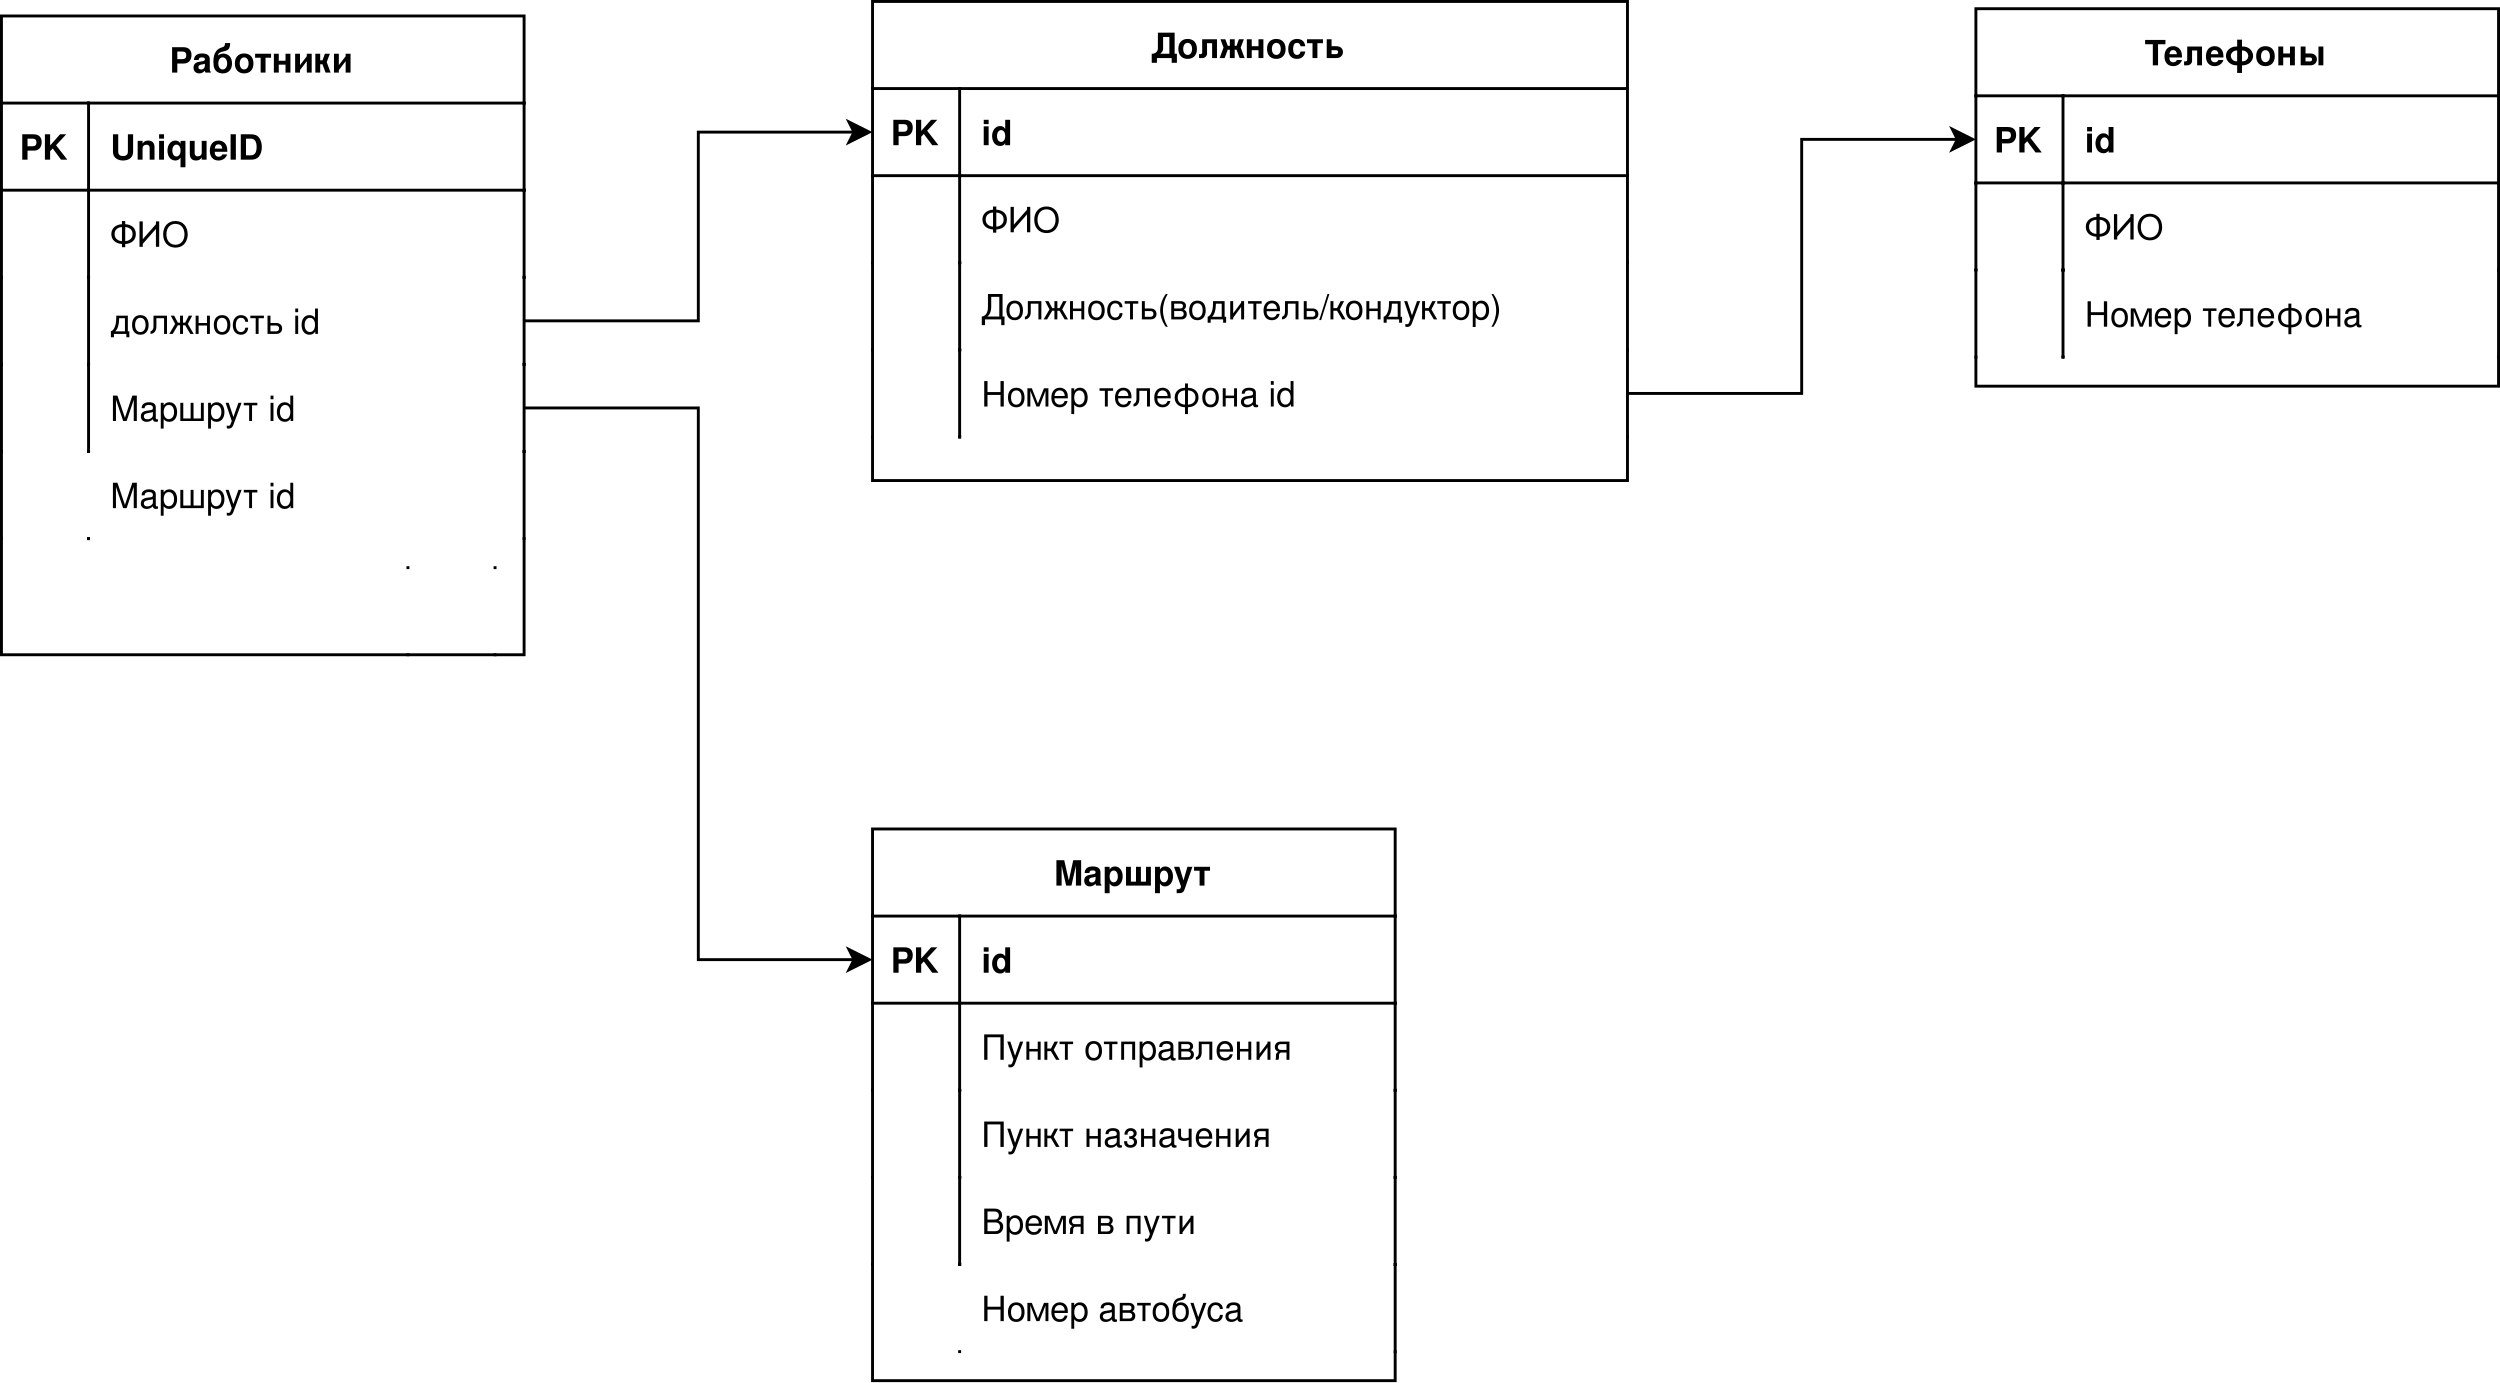
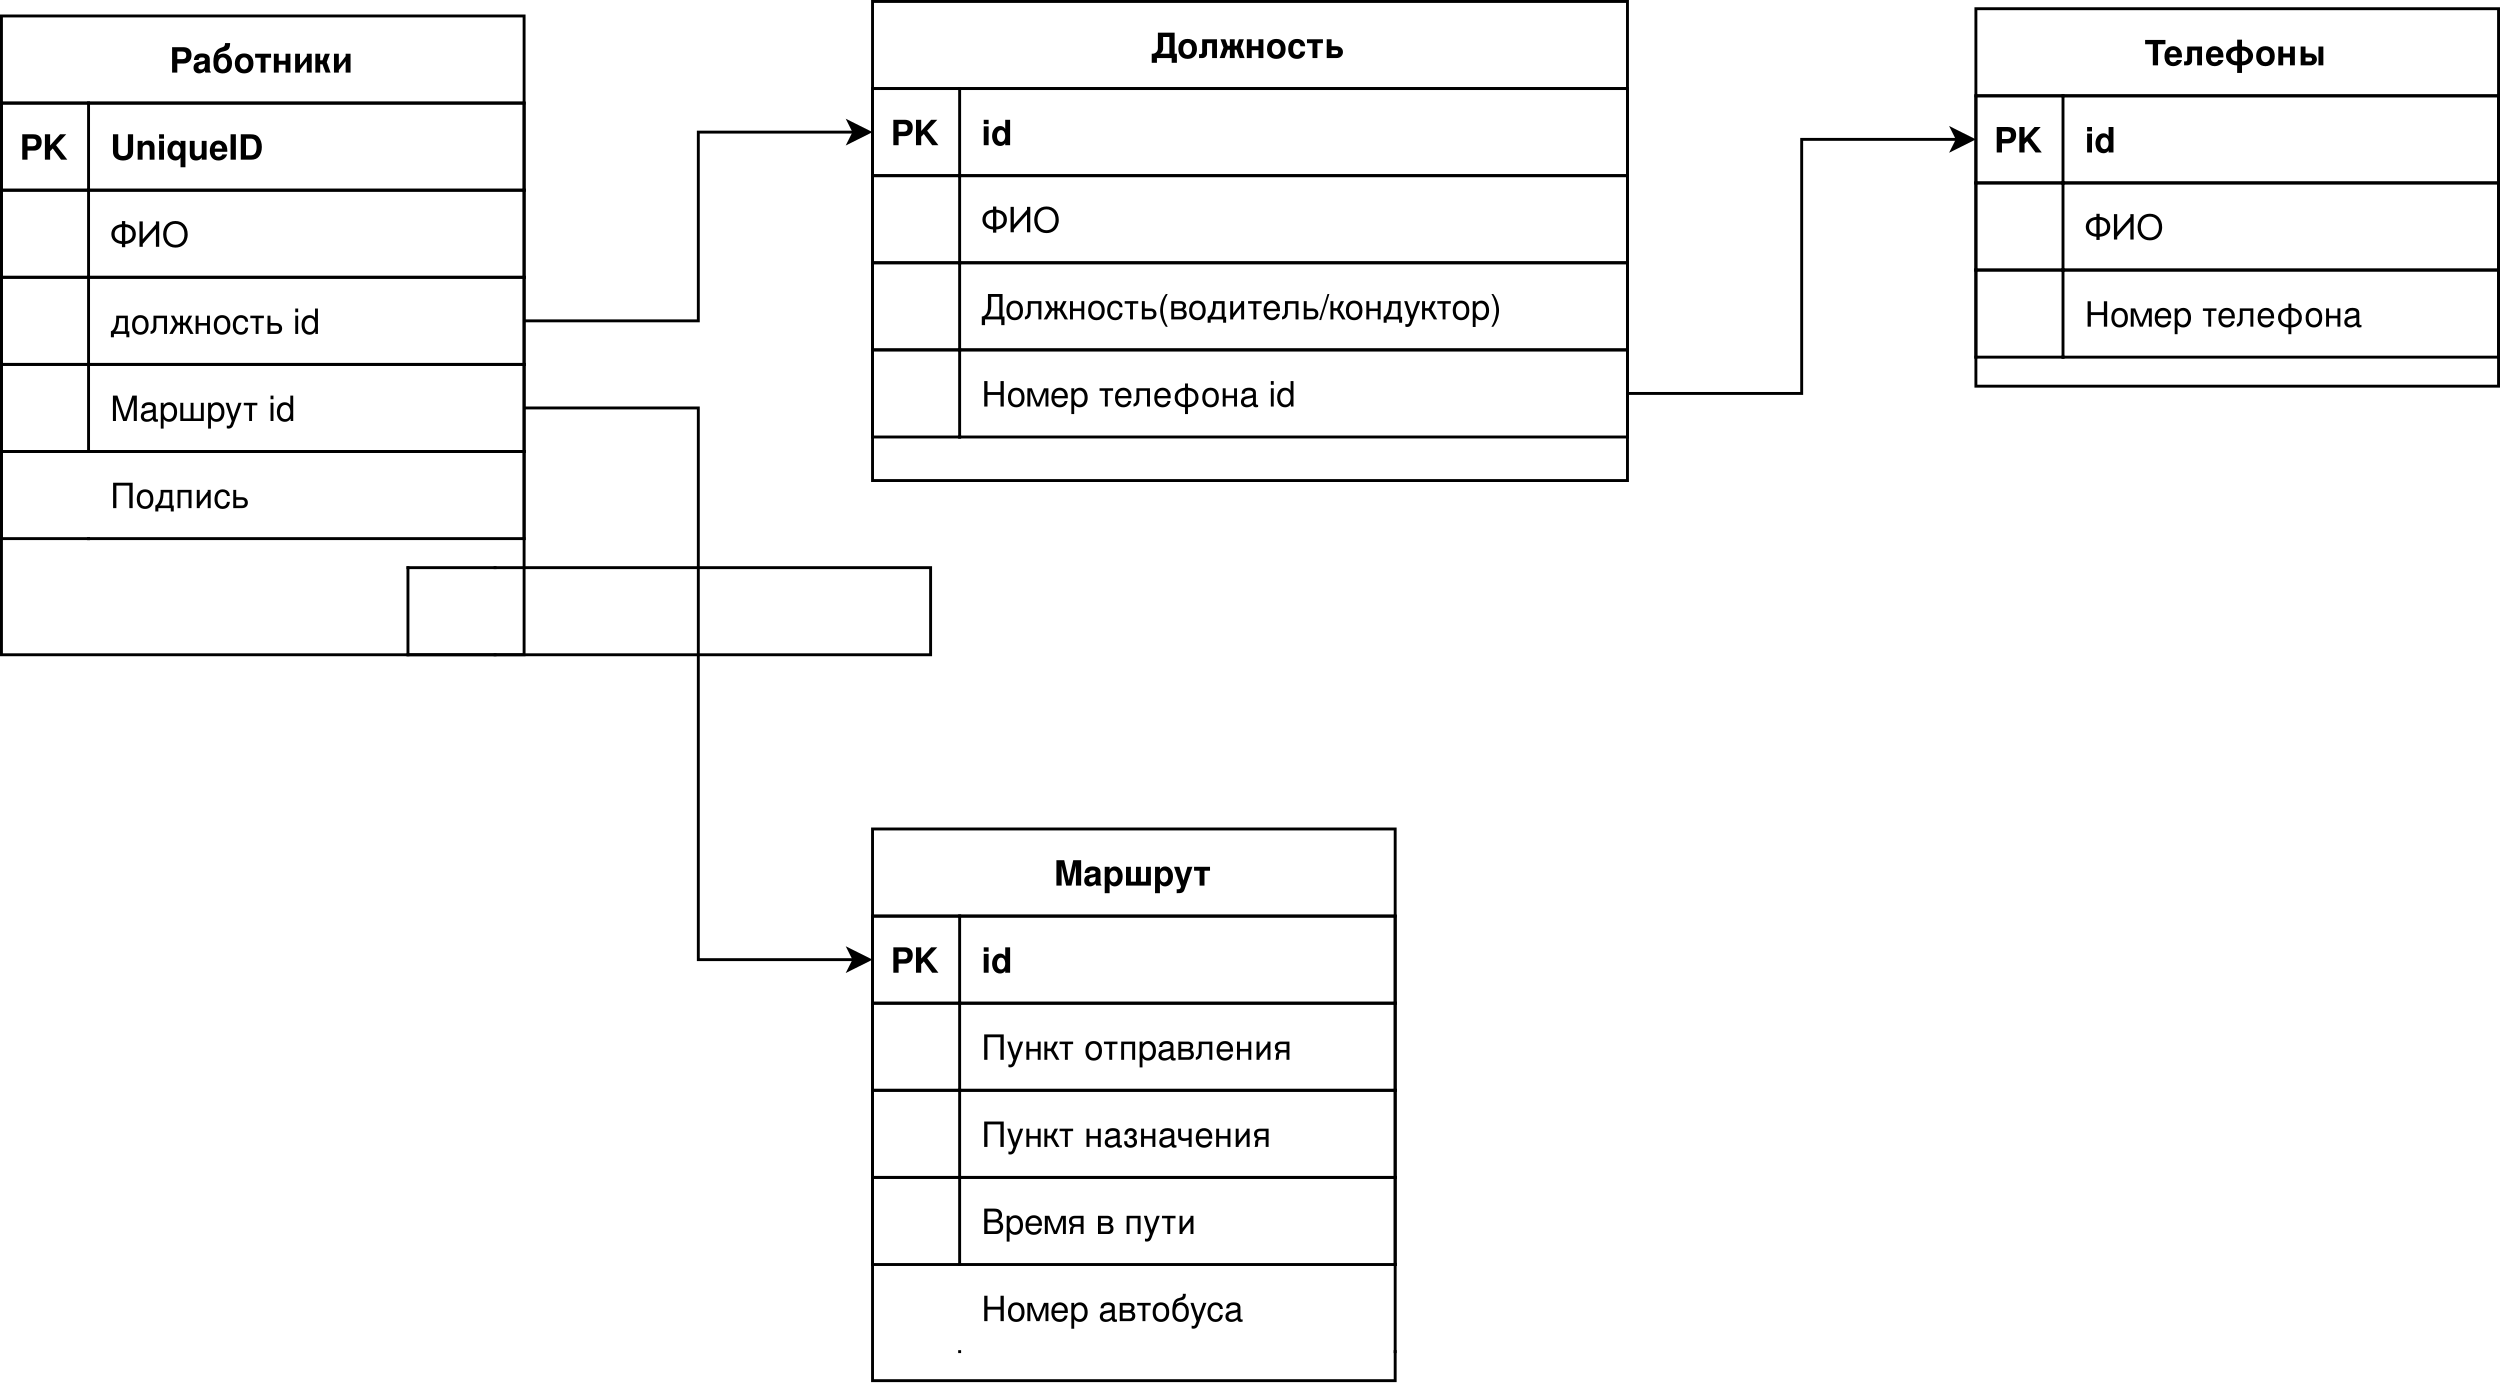
- <svg xmlns="http://www.w3.org/2000/svg" version="1.1" width="861px" height="476px" viewBox="-0.5 -0.5 861 476" content="&lt;mxfile host=&quot;app.diagrams.net&quot; modified=&quot;2022-08-01T07:47:21.988Z&quot; agent=&quot;5.0 (Windows NT 10.0; Win64; x64) AppleWebKit/537.36 (KHTML, like Gecko) Chrome/103.0.506.114 Safari/537.36 OPR/89.0.445.64&quot; etag=&quot;QPRzPo3Fln7cuq740pZa&quot; version=&quot;20.2.2&quot; type=&quot;device&quot;&gt;&lt;diagram id=&quot;9MJb9xuJyBZwta5_297J&quot; name=&quot;Страница 1&quot;&gt;7V1bc6M2FP41zLQPyXC3/Rh86S0700m2025fdrRGsWkx8mJ5Y++vr4QkLgbZJrHBRexkWHQQMuh80iedcyQ0a7za/RSD9fID8mGombq/06yJZpJ/+pD8RyV7Jhm4NhMs4sBnIiMTPAffIRfqXLoNfLgpZMQIhThYF4VzFEVwjgsyEMfotZjtBYXFX12DBSwJnucgLEv/DHy8ZNKhOcjkP8NgsRS/bLgjdmUFRGb+Jpsl8NFrTmRNNWscI4TZ2Wo3hiGtPFEv7L6Z5Gr6YDGM8Fk3fECfV18/T3d3wcdPD3+v/F/9f+94Kd9AuOUvrE107UGnR48djeQ41SaGNkyuepPkOEyOD/ycvSLei3ojb7umpxh8oSJvg0GMuXotnQiIwjAIIhgTgZGkwxCsN0GSnUmWQeg/gj3aYlGQSHkvwQ76T0y7NC9R9CMpjCZp4S+k8Gf+MPQyCINFRM7npK7oL3ox3JBneQQbzHPweoAxhjtpBRup2gjeIVpBHO9JFn7DncM1zaFu8+RrhhtjyGXLHGZShACO1UVadKZOcsI1WkO7Zlm7R/X0RPHpLVEcfKfaCXlt5nWXpF+DVQgiAnzgH4g8lDT0RAdBGI5RiKiCIxTBko5pJj9G648gXkDMBWsURDipB8cjf6Rmxvq9oznkWcckbWRp8kezx3iMog2OCZZoGZCo9BVStXoYrXmhIXwR5ce83un5F4QxWtUCgLQNlVHBUWCdiQLrWiCwSiD4/TcpDMjL4gCET6QrBdEiZEpLelaQKa1Cs5V1ndbvYcUfNk9Eqv0lTDrHZeD7MHqXPsxqfeQUYNWsf15YViu1SwMh6XcigEkD2Ub+pqTU9Dnfrme7pOc/ouDrFv4yaVnbovNleb3NGsyDaPHI7nQP4OA0BYedvHk6F4XHWcU1gA+nJ4OzyEC/Ihm4bZOBez4ImukcoB+I8i7PBI6aTDCoHtTb9DhKhu2j6a1zQiNAUI4Dhj0HtM4Bo7Y5YKQUBwzV5ABhPzsgAc8W1hxy9JKjm7PpMCuPIWw95DhmP6QUW0ggoxxbGBXWwZ4uGqYLw2ybL4waZsQOEIYh0UfnGaNsKEymCmPhCyBswI7D3LnFuUI9lpDhRD2aqJhv9jTxLpo4iiwxgeAE0b6HwagxrewCQQzUJAizekoxesOU4ljvoCnhLDYPnMWWU2rEqbU4r3fDda7Uis1+tN+EtzgX+3Gmu7gSB1frzIXWFfIXKzrgN8sD/tsfw1/ZV1x7TH9haNwMNsrRBD0ZXN70c4IMKtzFDZNBjaCBDozsGeoVZIKKsADFPcYyKKjHBL115waYoMJp3DATqGXjMVW18VQEB7zJxvNDcsHM3WaLVQPpOgJHFMeMQrPcgoJprnRbOBrY1fR29qv6j4oRkwSZyhGT+MmemNokpir3dLPMZNWwW3aAmSyJPrrOTFbZLpkw0yTHF2NBK4l72tSruCbNYJeIRtfU82LL4KQenVSEP/R0cj0v9uFqSaP1uFirhs2zC0RiKUokbkmr0F9A4VQgbWSJFigC4TSTejF9HCgacJbnESUKpdr5B2K85w0fbDGinQNehfwq0UW8/0volSY+0cS9I5KTXf7iRHQM7FnpAx5vZ+R90DaewyMvzmfwWPQg0hGfpOHGMAQ4+FZ8kMu3QsnqlTNpnEi84/22pkR8gWsVu1drcF+OMKjsX43rdbD98pMmIgwsiYXgZhakl21MHY8wsBRdhCJ2wOgjDE5CQbmoYbsPN2vCfHeCDFpfkG5XmHU6POmyFY01s6sXl6gcYSCDgnpM0Mea3QATtG5+s9WKNbMVjTWzq2PNLuzHUYpIaoeqdZRInLLi1bDsiro+adqVzT6bMe061buNnrvCuDfqlhaNnbs3QOpcu7xOa8zflB68vc+m69z4JqOOcruMMuCrN35zyrM11W26MiioNwDr9xhtYiZ/ggxat+k6iu0yqug2o051pMZolovXnxSi9k299C2BmRjpp98bMIsz/Pz3BkjO2a1TTTPYUo9a+tiRG6CW1o3EjlqblzqKBo6IIUxtapnkiGRQlJBsg55UjqFKOVJx+xiUGyCV9nc4dWsYMTvAKq6iQSiuZIdTMzcHcYQDktGCmJLwk1nBIzE5+uWzTlKHDDrqUYddUrwavkaxKfhJX6PMKtqMr9GVGCeOhxnkjRD5fQbYZxDTpm90PczgaCM3BTeL7xwO1Gn1ku0x+j2yT632NIuYqVzt+X/DDElmn29l2bOP4FrT/wA=&lt;/diagram&gt;&lt;/mxfile&gt;">
+ <svg xmlns="http://www.w3.org/2000/svg" host="65bd71144e" version="1.1" width="861px" height="476px" viewBox="-0.5 -0.5 861 476" content="&lt;mxfile&gt;&lt;diagram id=&quot;9MJb9xuJyBZwta5_297J&quot; name=&quot;Страница 1&quot;&gt;7V1bc6M2FP41zLQPyZibL4/Bl+0lO9NJttNuX3a0RrZpMfJieWPvr68EEsYWdkSCDRaayRB0kAXoO9InnXMkDHu43H6IwWrxEfkwNKyOvzXskWFZ5qDXI/+oZJdK3J6TCuZx4LNMe8Fz8AMyYYdJN4EP1wcZMUIhDlaHwimKIjjFBzIQx+jlMNsMhYd3XYE5FATPUxCK0r8CHy9Sad/q7eW/wGC+4Hc2u4P0yhLwzOxN1gvgo5ecyB4b9jBGCKdny+0QhrTyeL2kv5ucuJo9WAwjLPWDj+jL8tuX8fYu+PT54Z+l/5v/3x0r5TsIN+yFjVHHeOjQo5cezeQ4Nkam0U+ueqPk2E+OD+w8fUW84/VG3nZFTzH4SkXeGoMYM3jtDhEQwDAIIhgTgZmkwxCs1kGSPZUsgtB/BDu0wbwgnvJmwRb6Tym6NC8B+pEURpO08Bkp/Jk9DL0MwmAekfMpqSt6Ry+Ga/Isj2CNWQ6xNnnVwBjDbU7EavcDREuI4x3Jwq7euQxppuoOS77s9cbsM9kipzOZhgCmq/Os6D2c5IQhWgJdS0T3LE5PVD+9BYqDHxSdkNVmHrsk/RIsQxARxQf+kchDSUNPMAjCcIhCRAGOUAQFjGkmP0arTyCeQ8wEKxREOKkH1yN/pGaGnXvXcMmzDkna3KfJH80e4yGK1jgmukTLgATSF0hh9TBasUJDOOPlx6ze6flXhDFanlaAcw3mda1gWmBLaoF9KSWwBSX44/eTakDeHwcgfCJdKYjmYQpa0rOCPWgFyBbWdVa/xxV/3DwRqc5ZmHSOi8D3YSSPhyWNRw4Au2T9s8L2tVK6NBCSficCmDSQTeSvBVCz53w7zo6A859R8G0Dfx3VjDbvfNO83noFpkE0f0x/2T1SB/da6rA93TzdStVDqrgr6IeryUCKDDoXJINu3WTQlVeC63QO0A94ee9kAlcaDNWZoFc8qHfocZAM2wfjpnPCVRShdRzQ1xxQOwcM6uaAgboc0JcGQ3UO4PazIxLwHG7NIUcvOXZzNp3UymNyWw85DtMbqcsW8irTOrYwC6yDmi6uTBemVTdfmCXMiLdGGKY8HsozhmgoTKYKQ+4LIGyQHvu5c5txheIsUUJP2kcTBfNNTRPyNFFWs/gEghFE/R4Gs8S08uYIoicNj+oEYRVPKQZvmFKc6x2MVjiLrSNnse0KjTizFudxN7vuhVqxpUf7lXuLsybzHndxoR5crDPnqKvqL9YD/qwqxAF/88fwVfqKqxjTV6wajdENMZpAk8E7TT/lyaDAXXxlMigRNHBrI/tMxTUTWAVhAW3yGJdQhfYxgbbuNIAJCpzGV2YChW08lrbxZFVREBzwJhvPT8kFK/czh68ayNYRuLy41Cg0yS0oGOdKd7ijIb2a/Ty9a+dnlYlJXjNbR0z8lpqY6iSmIvf0dZnJLmG3vDVmsuXxUJ2ZbNEumTDTKMcXQ04riXva6hRxTZbBEYimYyjuxS6hTu2jk4LwB00nl/NiH6+WNGuPi7VL2DxvjkhsaXyUJ5KugCr055A7FUgbWaA5ikA43ku9mD4O5A14n+cRJYBSdP6FGO9YwwcbjGjngJchu0rgiXd/c1xp4jNN3Ls8OdrmL454x3Cypa3RJp7CM+/JJuyYdxgnx3ysQFoJZxUjhiHAwXd48BjVt8ITq1ckaZxIvPP9ttGK+IKufdi92r17McKgsH81L9fB6uUnlUcY2PIWgsYsSBdtTCpFGNh6EUq2JF000TR/flVhhEEJVWhd1LCjw80qN9+VJ4PaF6Q7BWYdVSZdjvyoTXkmKF5c0poIgxKq0D4m0LFmDWCC2s1vjsKxZo6ONcuqojjWrGI/jrpEUkWomqJE4orAK2nZ5VX7qmmXzz8bYtp1i3cblV1hrI26wqIx2b0BMuda9ZiWmL+1evBWwqbryitGU2y6rtq7jGZarsdvrjhba5VNt4QqtG8ApvcYrXwmX54MarfpuirvMqq3Gc2qojhSYzDJxeuPDqL2rY7wLYEJH+ln3xuwDmf4+e8NkJyTplPNdXSrfdSiY0caQC21G4ldhTcvdXXgSLZNecHaHilqGeWIpHcoIdl6bSQVHYNyWs10DEoDSKX+HU67JYyYt8YqXXk8lGeVEzucWrk5iMsdkCkt8CkJO5kceCRGZ798dvvUUUJ12kcdjgC8kr5GvvHtq75GbhdtiK+xe8I4cT7MIG+EyO8zkH4GMWv6plJhBmUbucW5mX/nsNeeVn9ie4yJsM/FJDe9MF/Z9lRtdck2FTi30PPW1IUk919uTbPvv39rj/8H&lt;/diagram&gt;&lt;/mxfile&gt;">
  <defs>
    <clipPath id="mx-clip-0-35-30-30-0">
      <rect x="0" y="35" width="30" height="30" />
    </clipPath>
    <clipPath id="mx-clip-36-35-144-30-0">
      <rect x="36" y="35" width="144" height="30" />
    </clipPath>
    <clipPath id="mx-clip-36-65-144-30-0">
      <rect x="36" y="65" width="144" height="30" />
    </clipPath>
    <clipPath id="mx-clip-36-95-144-30-0">
      <rect x="36" y="95" width="144" height="30" />
    </clipPath>
    <clipPath id="mx-clip-36-125-144-30-0">
      <rect x="36" y="125" width="144" height="30" />
    </clipPath>
    <clipPath id="mx-clip-300-30-30-30-0">
      <rect x="300" y="30" width="30" height="30" />
    </clipPath>
    <clipPath id="mx-clip-336-30-224-30-0">
      <rect x="336" y="30" width="224" height="30" />
    </clipPath>
    <clipPath id="mx-clip-336-60-224-30-0">
      <rect x="336" y="60" width="224" height="30" />
    </clipPath>
    <clipPath id="mx-clip-336-90-224-30-0">
      <rect x="336" y="90" width="224" height="30" />
    </clipPath>
    <clipPath id="mx-clip-336-120-224-30-0">
      <rect x="336" y="120" width="224" height="30" />
    </clipPath>
    <clipPath id="mx-clip-680-33-30-30-0">
      <rect x="680" y="33" width="30" height="30" />
    </clipPath>
    <clipPath id="mx-clip-716-33-144-30-0">
      <rect x="716" y="33" width="144" height="30" />
    </clipPath>
    <clipPath id="mx-clip-716-63-144-30-0">
      <rect x="716" y="63" width="144" height="30" />
    </clipPath>
    <clipPath id="mx-clip-716-93-144-30-0">
      <rect x="716" y="93" width="144" height="30" />
    </clipPath>
    <clipPath id="mx-clip-300-315-30-30-0">
      <rect x="300" y="315" width="30" height="30" />
    </clipPath>
    <clipPath id="mx-clip-336-315-144-30-0">
      <rect x="336" y="315" width="144" height="30" />
    </clipPath>
    <clipPath id="mx-clip-336-345-144-30-0">
      <rect x="336" y="345" width="144" height="30" />
    </clipPath>
    <clipPath id="mx-clip-336-375-144-30-0">
      <rect x="336" y="375" width="144" height="30" />
    </clipPath>
    <clipPath id="mx-clip-336-405-144-30-0">
      <rect x="336" y="405" width="144" height="30" />
    </clipPath>
    <clipPath id="mx-clip-336-435-144-30-0">
      <rect x="336" y="435" width="144" height="30" />
    </clipPath>
    <clipPath id="mx-clip-36-155-144-30-0">
      <rect x="36" y="155" width="144" height="30" />
    </clipPath>
  </defs>
  <g>
    <path d="M 0 35 L 0 5 L 180 5 L 180 35" fill="rgb(255, 255, 255)" stroke="rgb(0, 0, 0)" stroke-miterlimit="10" pointer-events="all" />
    <path d="M 0 35 L 0 225 L 180 225 L 180 35" fill="none" stroke="rgb(0, 0, 0)" stroke-miterlimit="10" pointer-events="none" />
    <path d="M 0 35 L 180 35" fill="none" stroke="rgb(0, 0, 0)" stroke-miterlimit="10" pointer-events="none" />
    <path d="M 30 35 L 30 65 L 30 95 L 30 125 L 30 155" fill="none" stroke="rgb(0, 0, 0)" stroke-miterlimit="10" pointer-events="none" />
    <g fill="rgb(0, 0, 0)" font-family="Helvetica" font-weight="bold" pointer-events="none" text-anchor="middle" font-size="12px">
-       <text x="89.5" y="24.5">Работники</text>
-     </g>
-     <path d="M 0 35 M 180 35 M 180 65 L 0 65" fill="none" stroke="rgb(0, 0, 0)" stroke-linecap="square" stroke-miterlimit="10" pointer-events="none" />
+       <text x="89.5" y="24.5">
+                 Работники
+             </text>
+     </g>
+     <rect x="0" y="35" width="180" height="30" fill="none" stroke="rgb(0, 0, 0)" pointer-events="none" />
    <path d="M 0 35 M 30 35 M 30 65 M 0 65" fill="none" stroke="rgb(0, 0, 0)" stroke-linecap="square" stroke-miterlimit="10" pointer-events="none" />
    <g fill="rgb(0, 0, 0)" font-family="Helvetica" font-weight="bold" pointer-events="none" clip-path="url(#mx-clip-0-35-30-30-0)" text-anchor="middle" font-size="12px">
-       <text x="14.5" y="54.5">PK</text>
+       <text x="14.5" y="54.5">
+                 PK
+             </text>
    </g>
    <path d="M 30 35 M 180 35 M 180 65 M 30 65" fill="none" stroke="rgb(0, 0, 0)" stroke-linecap="square" stroke-miterlimit="10" pointer-events="none" />
    <g fill="rgb(0, 0, 0)" font-family="Helvetica" font-weight="bold" text-decoration="underline" pointer-events="none" clip-path="url(#mx-clip-36-35-144-30-0)" font-size="12px">
-       <text x="37.5" y="54.5">UniqueID</text>
-     </g>
+       <text x="37.5" y="54.5">
+                 UniqueID
+             </text>
+     </g>
+     <rect x="0" y="65" width="180" height="30" fill="none" stroke="rgb(0, 0, 0)" pointer-events="none" />
    <path d="M 0 65 M 30 65 M 30 95 M 0 95" fill="none" stroke="rgb(0, 0, 0)" stroke-linecap="square" stroke-miterlimit="10" pointer-events="none" />
    <path d="M 30 65 M 180 65 M 180 95 M 30 95" fill="none" stroke="rgb(0, 0, 0)" stroke-linecap="square" stroke-miterlimit="10" pointer-events="none" />
    <g fill="rgb(0, 0, 0)" font-family="Helvetica" pointer-events="none" clip-path="url(#mx-clip-36-65-144-30-0)" font-size="12px">
-       <text x="37.5" y="84.5">ФИО</text>
-     </g>
+       <text x="37.5" y="84.5">
+                 ФИО
+             </text>
+     </g>
+     <rect x="0" y="95" width="180" height="30" fill="none" stroke="rgb(0, 0, 0)" pointer-events="none" />
    <path d="M 0 95 M 30 95 M 30 125 M 0 125" fill="none" stroke="rgb(0, 0, 0)" stroke-linecap="square" stroke-miterlimit="10" pointer-events="none" />
    <path d="M 30 95 M 180 95 M 180 125 M 30 125" fill="none" stroke="rgb(0, 0, 0)" stroke-linecap="square" stroke-miterlimit="10" pointer-events="none" />
    <g fill="rgb(0, 0, 0)" font-family="Helvetica" pointer-events="none" clip-path="url(#mx-clip-36-95-144-30-0)" font-size="12px">
-       <text x="37.5" y="114.5">должность id</text>
-     </g>
+       <text x="37.5" y="114.5">
+                 должность id
+             </text>
+     </g>
+     <rect x="0" y="125" width="180" height="30" fill="none" stroke="rgb(0, 0, 0)" pointer-events="none" />
    <path d="M 0 125 M 30 125 M 30 155 M 0 155" fill="none" stroke="rgb(0, 0, 0)" stroke-linecap="square" stroke-miterlimit="10" pointer-events="none" />
    <path d="M 30 125 M 180 125 M 180 155 M 30 155" fill="none" stroke="rgb(0, 0, 0)" stroke-linecap="square" stroke-miterlimit="10" pointer-events="none" />
    <g fill="rgb(0, 0, 0)" font-family="Helvetica" pointer-events="none" clip-path="url(#mx-clip-36-125-144-30-0)" font-size="12px">
-       <text x="37.5" y="144.5">Маршрут id</text>
-     </g>
+       <text x="37.5" y="144.5">
+                 Маршрут id
+             </text>
+     </g>
+     <rect x="140" y="195" width="180" height="30" fill="none" stroke="rgb(0, 0, 0)" pointer-events="none" />
    <path d="M 140 195 M 170 195 M 170 225 M 140 225" fill="none" stroke="rgb(0, 0, 0)" stroke-linecap="square" stroke-miterlimit="10" pointer-events="none" />
    <path d="M 300 30 L 300 0 L 560 0 L 560 30" fill="rgb(255, 255, 255)" stroke="rgb(0, 0, 0)" stroke-miterlimit="10" pointer-events="none" />
    <path d="M 300 30 L 300 165 L 560 165 L 560 30" fill="none" stroke="rgb(0, 0, 0)" stroke-miterlimit="10" pointer-events="none" />
    <path d="M 300 30 L 560 30" fill="none" stroke="rgb(0, 0, 0)" stroke-miterlimit="10" pointer-events="none" />
    <path d="M 330 30 L 330 60 L 330 90 L 330 120 L 330 150" fill="none" stroke="rgb(0, 0, 0)" stroke-miterlimit="10" pointer-events="none" />
    <g fill="rgb(0, 0, 0)" font-family="Helvetica" font-weight="bold" pointer-events="none" text-anchor="middle" font-size="12px">
-       <text x="429.5" y="19.5">Должность</text>
-     </g>
-     <path d="M 300 30 M 560 30 M 560 60 L 300 60" fill="none" stroke="rgb(0, 0, 0)" stroke-linecap="square" stroke-miterlimit="10" pointer-events="none" />
+       <text x="429.5" y="19.5">
+                 Должность
+             </text>
+     </g>
+     <rect x="300" y="30" width="260" height="30" fill="none" stroke="rgb(0, 0, 0)" pointer-events="none" />
    <path d="M 300 30 M 330 30 M 330 60 M 300 60" fill="none" stroke="rgb(0, 0, 0)" stroke-linecap="square" stroke-miterlimit="10" pointer-events="none" />
    <g fill="rgb(0, 0, 0)" font-family="Helvetica" font-weight="bold" pointer-events="none" clip-path="url(#mx-clip-300-30-30-30-0)" text-anchor="middle" font-size="12px">
-       <text x="314.5" y="49.5">PK</text>
+       <text x="314.5" y="49.5">
+                 PK
+             </text>
    </g>
    <path d="M 330 30 M 560 30 M 560 60 M 330 60" fill="none" stroke="rgb(0, 0, 0)" stroke-linecap="square" stroke-miterlimit="10" pointer-events="none" />
    <g fill="rgb(0, 0, 0)" font-family="Helvetica" font-weight="bold" text-decoration="underline" pointer-events="none" clip-path="url(#mx-clip-336-30-224-30-0)" font-size="12px">
-       <text x="337.5" y="49.5">id</text>
-     </g>
+       <text x="337.5" y="49.5">
+                 id
+             </text>
+     </g>
+     <rect x="300" y="60" width="260" height="30" fill="none" stroke="rgb(0, 0, 0)" pointer-events="none" />
    <path d="M 300 60 M 330 60 M 330 90 M 300 90" fill="none" stroke="rgb(0, 0, 0)" stroke-linecap="square" stroke-miterlimit="10" pointer-events="none" />
    <path d="M 330 60 M 560 60 M 560 90 M 330 90" fill="none" stroke="rgb(0, 0, 0)" stroke-linecap="square" stroke-miterlimit="10" pointer-events="none" />
    <g fill="rgb(0, 0, 0)" font-family="Helvetica" pointer-events="none" clip-path="url(#mx-clip-336-60-224-30-0)" font-size="12px">
-       <text x="337.5" y="79.5">ФИО</text>
-     </g>
+       <text x="337.5" y="79.5">
+                 ФИО
+             </text>
+     </g>
+     <rect x="300" y="90" width="260" height="30" fill="none" stroke="rgb(0, 0, 0)" pointer-events="none" />
    <path d="M 300 90 M 330 90 M 330 120 M 300 120" fill="none" stroke="rgb(0, 0, 0)" stroke-linecap="square" stroke-miterlimit="10" pointer-events="none" />
    <path d="M 330 90 M 560 90 M 560 120 M 330 120" fill="none" stroke="rgb(0, 0, 0)" stroke-linecap="square" stroke-miterlimit="10" pointer-events="none" />
    <g fill="rgb(0, 0, 0)" font-family="Helvetica" pointer-events="none" clip-path="url(#mx-clip-336-90-224-30-0)" font-size="12px">
-       <text x="337.5" y="109.5">Должность(водитель/кондуктор)</text>
-     </g>
+       <text x="337.5" y="109.5">
+                 Должность(водитель/кондуктор)
+             </text>
+     </g>
+     <rect x="300" y="120" width="260" height="30" fill="none" stroke="rgb(0, 0, 0)" pointer-events="none" />
    <path d="M 300 120 M 330 120 M 330 150 M 300 150" fill="none" stroke="rgb(0, 0, 0)" stroke-linecap="square" stroke-miterlimit="10" pointer-events="none" />
    <path d="M 330 120 M 560 120 M 560 150 M 330 150" fill="none" stroke="rgb(0, 0, 0)" stroke-linecap="square" stroke-miterlimit="10" pointer-events="none" />
    <g fill="rgb(0, 0, 0)" font-family="Helvetica" pointer-events="none" clip-path="url(#mx-clip-336-120-224-30-0)" font-size="12px">
-       <text x="337.5" y="139.5">Номер телефона id</text>
-     </g>
+       <text x="337.5" y="139.5">
+                 Номер телефона id
+             </text>
+     </g>
+     <rect x="0" y="155" width="180" height="30" fill="none" stroke="rgb(0, 0, 0)" pointer-events="none" />
    <path d="M 0 155 M 30 155 M 30 185 M 0 185" fill="none" stroke="rgb(0, 0, 0)" stroke-linecap="square" stroke-miterlimit="10" pointer-events="none" />
    <path d="M 180 110 L 240 110 L 240 45 L 293.63 45" fill="none" stroke="rgb(0, 0, 0)" stroke-miterlimit="10" pointer-events="none" />
    <path d="M 298.88 45 L 291.88 48.5 L 293.63 45 L 291.88 41.5 Z" fill="rgb(0, 0, 0)" stroke="rgb(0, 0, 0)" stroke-miterlimit="10" pointer-events="none" />
    <path d="M 680 32.5 L 680 2.5 L 860 2.5 L 860 32.5" fill="rgb(255, 255, 255)" stroke="rgb(0, 0, 0)" stroke-miterlimit="10" pointer-events="none" />
    <path d="M 680 32.5 L 680 132.5 L 860 132.5 L 860 32.5" fill="none" stroke="rgb(0, 0, 0)" stroke-miterlimit="10" pointer-events="none" />
    <path d="M 680 32.5 L 860 32.5" fill="none" stroke="rgb(0, 0, 0)" stroke-miterlimit="10" pointer-events="none" />
    <path d="M 710 32.5 L 710 62.5 L 710 92.5 L 710 122.5" fill="none" stroke="rgb(0, 0, 0)" stroke-miterlimit="10" pointer-events="none" />
    <g fill="rgb(0, 0, 0)" font-family="Helvetica" font-weight="bold" pointer-events="none" text-anchor="middle" font-size="12px">
-       <text x="769.5" y="22">Телефоны</text>
-     </g>
-     <path d="M 680 32.5 M 860 32.5 M 860 62.5 L 680 62.5" fill="none" stroke="rgb(0, 0, 0)" stroke-linecap="square" stroke-miterlimit="10" pointer-events="none" />
+       <text x="769.5" y="22">
+                 Телефоны
+             </text>
+     </g>
+     <rect x="680" y="32.5" width="180" height="30" fill="none" stroke="rgb(0, 0, 0)" pointer-events="none" />
    <path d="M 680 32.5 M 710 32.5 M 710 62.5 M 680 62.5" fill="none" stroke="rgb(0, 0, 0)" stroke-linecap="square" stroke-miterlimit="10" pointer-events="none" />
    <g fill="rgb(0, 0, 0)" font-family="Helvetica" font-weight="bold" pointer-events="none" clip-path="url(#mx-clip-680-33-30-30-0)" text-anchor="middle" font-size="12px">
-       <text x="694.5" y="52">PK</text>
+       <text x="694.5" y="52">
+                 PK
+             </text>
    </g>
    <path d="M 710 32.5 M 860 32.5 M 860 62.5 M 710 62.5" fill="none" stroke="rgb(0, 0, 0)" stroke-linecap="square" stroke-miterlimit="10" pointer-events="none" />
    <g fill="rgb(0, 0, 0)" font-family="Helvetica" font-weight="bold" text-decoration="underline" pointer-events="none" clip-path="url(#mx-clip-716-33-144-30-0)" font-size="12px">
-       <text x="717.5" y="52">id</text>
-     </g>
+       <text x="717.5" y="52">
+                 id
+             </text>
+     </g>
+     <rect x="680" y="62.5" width="180" height="30" fill="none" stroke="rgb(0, 0, 0)" pointer-events="none" />
    <path d="M 680 62.5 M 710 62.5 M 710 92.5 M 680 92.5" fill="none" stroke="rgb(0, 0, 0)" stroke-linecap="square" stroke-miterlimit="10" pointer-events="none" />
    <path d="M 710 62.5 M 860 62.5 M 860 92.5 M 710 92.5" fill="none" stroke="rgb(0, 0, 0)" stroke-linecap="square" stroke-miterlimit="10" pointer-events="none" />
    <g fill="rgb(0, 0, 0)" font-family="Helvetica" pointer-events="none" clip-path="url(#mx-clip-716-63-144-30-0)" font-size="12px">
-       <text x="717.5" y="82">ФИО</text>
-     </g>
+       <text x="717.5" y="82">
+                 ФИО
+             </text>
+     </g>
+     <rect x="680" y="92.5" width="180" height="30" fill="none" stroke="rgb(0, 0, 0)" pointer-events="none" />
    <path d="M 680 92.5 M 710 92.5 M 710 122.5 M 680 122.5" fill="none" stroke="rgb(0, 0, 0)" stroke-linecap="square" stroke-miterlimit="10" pointer-events="none" />
    <path d="M 710 92.5 M 860 92.5 M 860 122.5 M 710 122.5" fill="none" stroke="rgb(0, 0, 0)" stroke-linecap="square" stroke-miterlimit="10" pointer-events="none" />
    <g fill="rgb(0, 0, 0)" font-family="Helvetica" pointer-events="none" clip-path="url(#mx-clip-716-93-144-30-0)" font-size="12px">
-       <text x="717.5" y="112">Номер телефона</text>
+       <text x="717.5" y="112">
+                 Номер телефона
+             </text>
    </g>
    <path d="M 560 135 L 620 135 L 620 47.5 L 673.63 47.5" fill="none" stroke="rgb(0, 0, 0)" stroke-miterlimit="10" pointer-events="none" />
    <path d="M 678.88 47.5 L 671.88 51 L 673.63 47.5 L 671.88 44 Z" fill="rgb(0, 0, 0)" stroke="rgb(0, 0, 0)" stroke-miterlimit="10" pointer-events="none" />
    <path d="M 300 315 L 300 285 L 480 285 L 480 315" fill="rgb(255, 255, 255)" stroke="rgb(0, 0, 0)" stroke-miterlimit="10" pointer-events="none" />
    <path d="M 300 315 L 300 475 L 480 475 L 480 315" fill="none" stroke="rgb(0, 0, 0)" stroke-miterlimit="10" pointer-events="none" />
    <path d="M 300 315 L 480 315" fill="none" stroke="rgb(0, 0, 0)" stroke-miterlimit="10" pointer-events="none" />
    <path d="M 330 315 L 330 345 L 330 375 L 330 405 L 330 435" fill="none" stroke="rgb(0, 0, 0)" stroke-miterlimit="10" pointer-events="none" />
    <g fill="rgb(0, 0, 0)" font-family="Helvetica" font-weight="bold" pointer-events="none" text-anchor="middle" font-size="12px">
-       <text x="389.5" y="304.5">Маршрут</text>
-     </g>
-     <path d="M 300 315 M 480 315 M 480 345 L 300 345" fill="none" stroke="rgb(0, 0, 0)" stroke-linecap="square" stroke-miterlimit="10" pointer-events="none" />
+       <text x="389.5" y="304.5">
+                 Маршрут
+             </text>
+     </g>
+     <rect x="300" y="315" width="180" height="30" fill="none" stroke="rgb(0, 0, 0)" pointer-events="none" />
    <path d="M 300 315 M 330 315 M 330 345 M 300 345" fill="none" stroke="rgb(0, 0, 0)" stroke-linecap="square" stroke-miterlimit="10" pointer-events="none" />
    <g fill="rgb(0, 0, 0)" font-family="Helvetica" font-weight="bold" pointer-events="none" clip-path="url(#mx-clip-300-315-30-30-0)" text-anchor="middle" font-size="12px">
-       <text x="314.5" y="334.5">PK</text>
+       <text x="314.5" y="334.5">
+                 PK
+             </text>
    </g>
    <path d="M 330 315 M 480 315 M 480 345 M 330 345" fill="none" stroke="rgb(0, 0, 0)" stroke-linecap="square" stroke-miterlimit="10" pointer-events="none" />
    <g fill="rgb(0, 0, 0)" font-family="Helvetica" font-weight="bold" text-decoration="underline" pointer-events="none" clip-path="url(#mx-clip-336-315-144-30-0)" font-size="12px">
-       <text x="337.5" y="334.5">id</text>
-     </g>
+       <text x="337.5" y="334.5">
+                 id
+             </text>
+     </g>
+     <rect x="300" y="345" width="180" height="30" fill="none" stroke="rgb(0, 0, 0)" pointer-events="none" />
    <path d="M 300 345 M 330 345 M 330 375 M 300 375" fill="none" stroke="rgb(0, 0, 0)" stroke-linecap="square" stroke-miterlimit="10" pointer-events="none" />
    <path d="M 330 345 M 480 345 M 480 375 M 330 375" fill="none" stroke="rgb(0, 0, 0)" stroke-linecap="square" stroke-miterlimit="10" pointer-events="none" />
    <g fill="rgb(0, 0, 0)" font-family="Helvetica" pointer-events="none" clip-path="url(#mx-clip-336-345-144-30-0)" font-size="12px">
-       <text x="337.5" y="364.5">Пункт отправления</text>
-     </g>
+       <text x="337.5" y="364.5">
+                 Пункт отправления
+             </text>
+     </g>
+     <rect x="300" y="375" width="180" height="30" fill="none" stroke="rgb(0, 0, 0)" pointer-events="none" />
    <path d="M 300 375 M 330 375 M 330 405 M 300 405" fill="none" stroke="rgb(0, 0, 0)" stroke-linecap="square" stroke-miterlimit="10" pointer-events="none" />
    <path d="M 330 375 M 480 375 M 480 405 M 330 405" fill="none" stroke="rgb(0, 0, 0)" stroke-linecap="square" stroke-miterlimit="10" pointer-events="none" />
    <g fill="rgb(0, 0, 0)" font-family="Helvetica" pointer-events="none" clip-path="url(#mx-clip-336-375-144-30-0)" font-size="12px">
-       <text x="337.5" y="394.5">Пункт назначения</text>
-     </g>
+       <text x="337.5" y="394.5">
+                 Пункт назначения
+             </text>
+     </g>
+     <rect x="300" y="405" width="180" height="30" fill="none" stroke="rgb(0, 0, 0)" pointer-events="none" />
    <path d="M 300 405 M 330 405 M 330 435 M 300 435" fill="none" stroke="rgb(0, 0, 0)" stroke-linecap="square" stroke-miterlimit="10" pointer-events="none" />
    <path d="M 330 405 M 480 405 M 480 435 M 330 435" fill="none" stroke="rgb(0, 0, 0)" stroke-linecap="square" stroke-miterlimit="10" pointer-events="none" />
    <g fill="rgb(0, 0, 0)" font-family="Helvetica" pointer-events="none" clip-path="url(#mx-clip-336-405-144-30-0)" font-size="12px">
-       <text x="337.5" y="424.5">Время в пути</text>
+       <text x="337.5" y="424.5">
+                 Время в пути
+             </text>
    </g>
    <path d="M 180 140 L 240 140 L 240 330 L 293.63 330" fill="none" stroke="rgb(0, 0, 0)" stroke-miterlimit="10" pointer-events="none" />
    <path d="M 298.88 330 L 291.88 333.5 L 293.63 330 L 291.88 326.5 Z" fill="rgb(0, 0, 0)" stroke="rgb(0, 0, 0)" stroke-miterlimit="10" pointer-events="none" />
    <path d="M 330 435 M 480 435 M 480 465 M 330 465" fill="none" stroke="rgb(0, 0, 0)" stroke-linecap="square" stroke-miterlimit="10" pointer-events="none" />
    <g fill="rgb(0, 0, 0)" font-family="Helvetica" pointer-events="none" clip-path="url(#mx-clip-336-435-144-30-0)" font-size="12px">
-       <text x="337.5" y="454.5">Номер автобуса</text>
+       <text x="337.5" y="454.5">
+                 Номер автобуса
+             </text>
    </g>
    <path d="M 30 155 M 180 155 M 180 185 M 30 185" fill="none" stroke="rgb(0, 0, 0)" stroke-linecap="square" stroke-miterlimit="10" pointer-events="none" />
    <g fill="rgb(0, 0, 0)" font-family="Helvetica" pointer-events="none" clip-path="url(#mx-clip-36-155-144-30-0)" font-size="12px">
-       <text x="37.5" y="174.5">Маршрут id</text>
+       <text x="37.5" y="174.5">
+                 Подпись
+             </text>
    </g>
  </g>
</svg>
